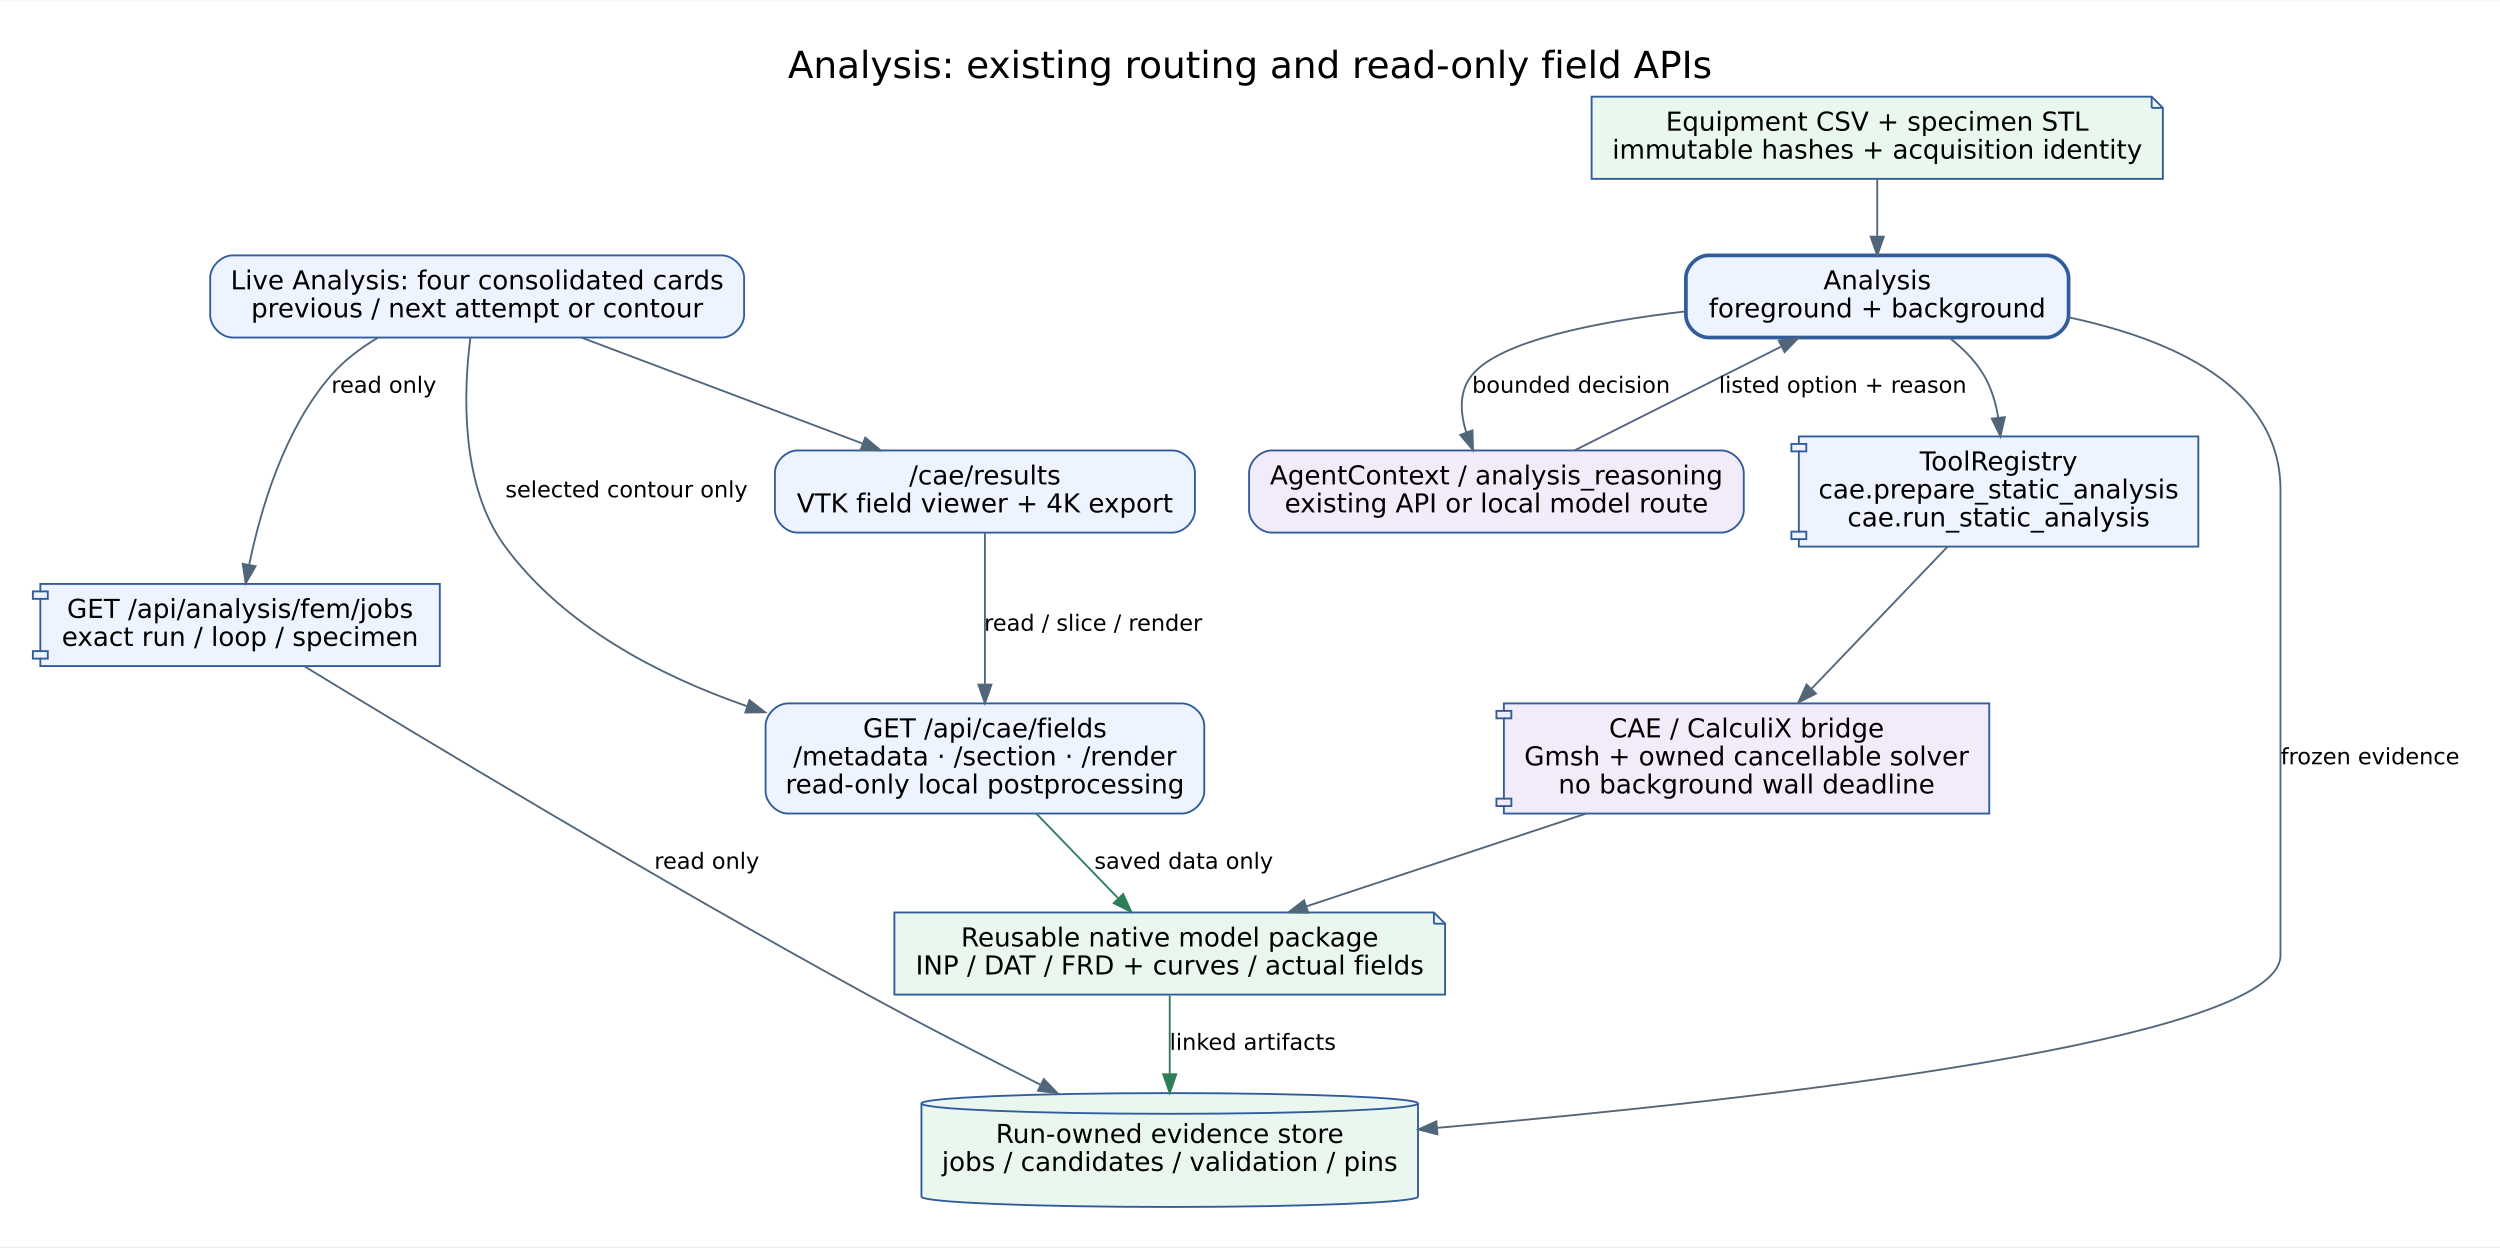
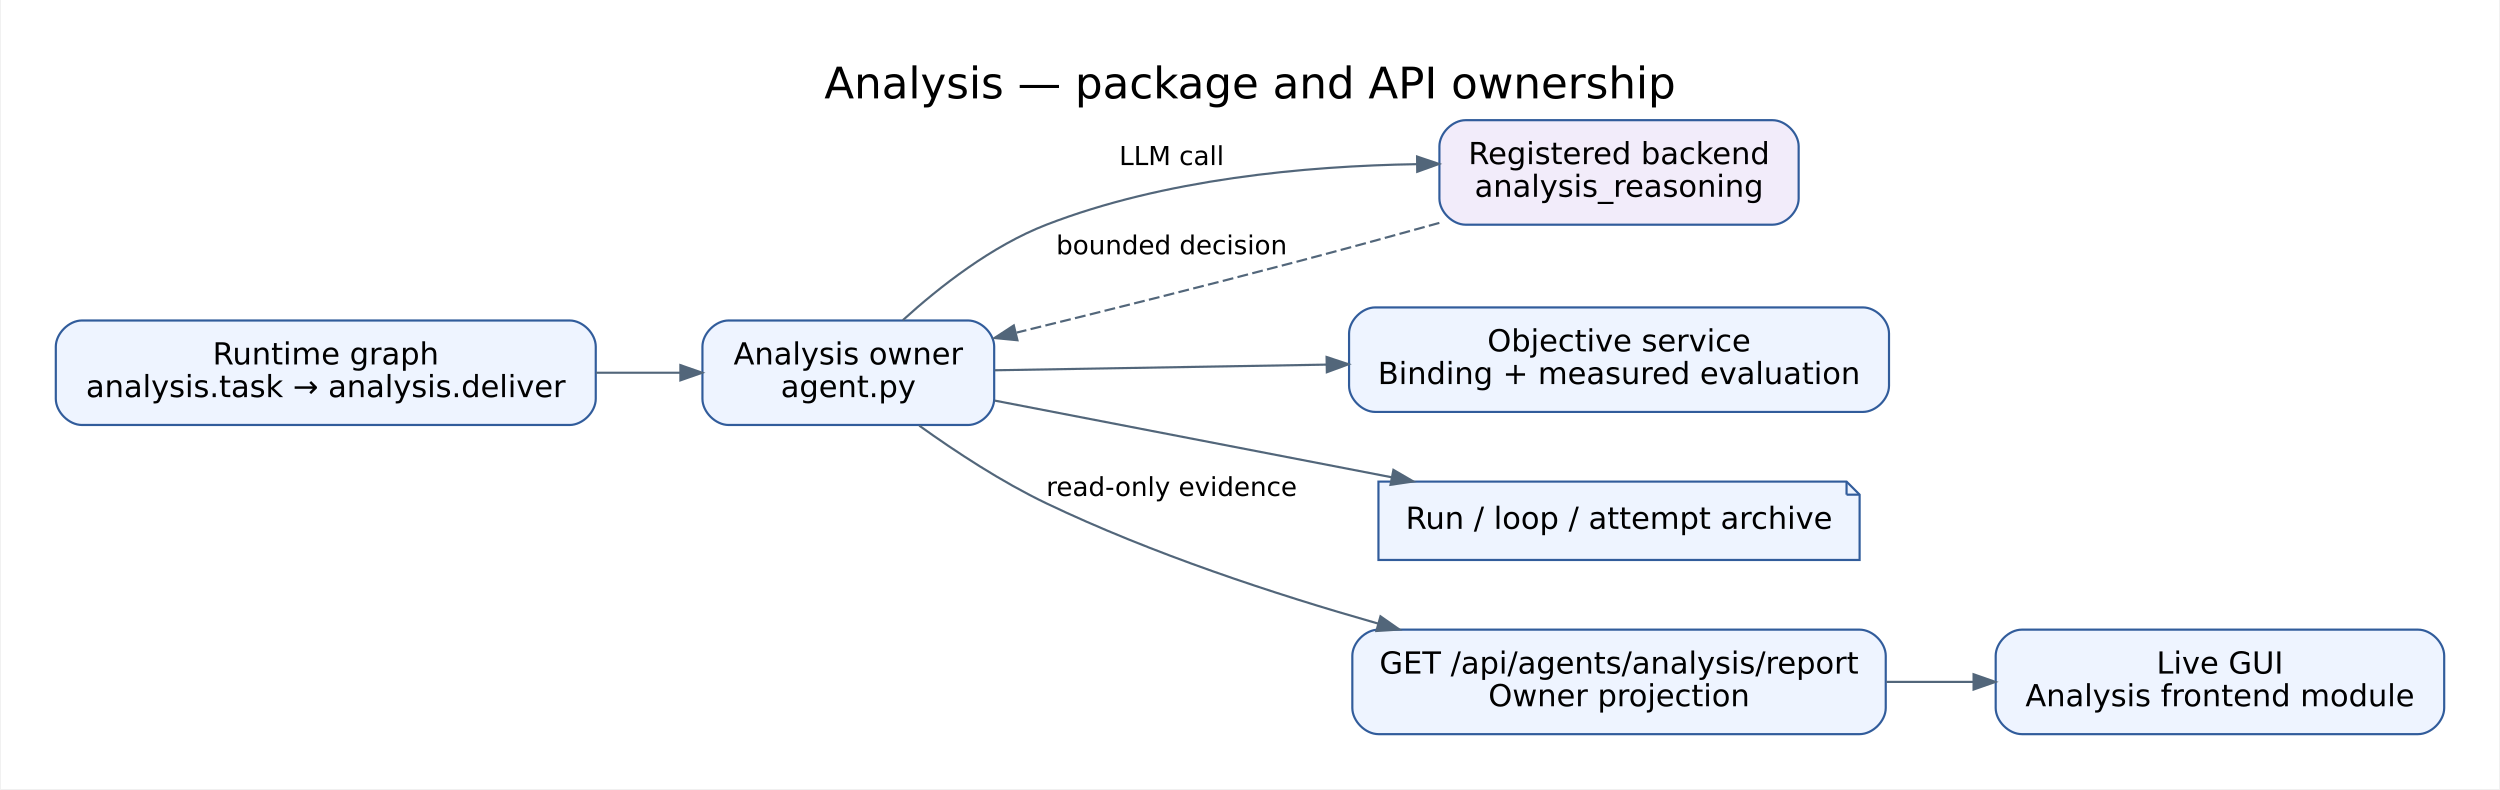
- <svg xmlns="http://www.w3.org/2000/svg" width="1339pt" height="668pt" viewBox="0.00 0.00 1339.20 667.70">
-   <g id="graph0" class="graph" transform="scale(1 1) rotate(0) translate(21.6 646.1)">
-     <polygon fill="white" stroke="transparent" points="-21.6,21.6 -21.6,-646.1 1317.6,-646.1 1317.6,21.6 -21.6,21.6" />
-     <text text-anchor="middle" x="648" y="-604.5" font-family="DejaVu Sans" font-size="20.00">Analysis: existing routing and read-only field APIs</text>
+ <svg xmlns="http://www.w3.org/2000/svg" width="1147pt" height="362pt" viewBox="0.00 0.00 1147.40 362.40">
+   <g id="graph0" class="graph" transform="scale(1 1) rotate(0) translate(25.2 337.2)">
+     <polygon fill="white" stroke="transparent" points="-25.2,25.2 -25.2,-337.2 1122.2,-337.2 1122.2,25.2 -25.2,25.2" />
+     <text text-anchor="middle" x="548.5" y="-292" font-family="DejaVu Sans" font-size="20.00">Analysis — package and API ownership</text>
    <g id="node1" class="node">
-       <path fill="#eef4ff" stroke="#315c9b" stroke-width="2" d="M1074.5,-509.5C1074.5,-509.5 893.5,-509.5 893.5,-509.5 887.5,-509.5 881.5,-503.5 881.5,-497.5 881.5,-497.5 881.5,-477.5 881.5,-477.5 881.5,-471.5 887.5,-465.5 893.5,-465.5 893.5,-465.5 1074.5,-465.5 1074.5,-465.5 1080.5,-465.5 1086.5,-471.5 1086.5,-477.5 1086.5,-477.5 1086.5,-497.5 1086.5,-497.5 1086.5,-503.5 1080.5,-509.5 1074.5,-509.5" />
-       <text text-anchor="middle" x="984" y="-491.3" font-family="DejaVu Sans" font-size="14.00">Analysis</text>
-       <text text-anchor="middle" x="984" y="-476.3" font-family="DejaVu Sans" font-size="14.00">foreground + background</text>
+       <path fill="#eef4ff" stroke="#315c9b" d="M236,-190C236,-190 12,-190 12,-190 6,-190 0,-184 0,-178 0,-178 0,-154 0,-154 0,-148 6,-142 12,-142 12,-142 236,-142 236,-142 242,-142 248,-148 248,-154 248,-154 248,-178 248,-178 248,-184 242,-190 236,-190" />
+       <text text-anchor="middle" x="124" y="-169.8" font-family="DejaVu Sans" font-size="14.00">Runtime graph</text>
+       <text text-anchor="middle" x="124" y="-154.8" font-family="DejaVu Sans" font-size="14.00">analysis.task → analysis.deliver</text>
    </g>
    <g id="node2" class="node">
-       <path fill="#f2ecfa" stroke="#315c9b" d="M900.5,-405C900.5,-405 659.5,-405 659.5,-405 653.5,-405 647.5,-399 647.5,-393 647.5,-393 647.5,-373 647.5,-373 647.5,-367 653.5,-361 659.5,-361 659.5,-361 900.5,-361 900.5,-361 906.5,-361 912.5,-367 912.5,-373 912.5,-373 912.5,-393 912.5,-393 912.5,-399 906.5,-405 900.5,-405" />
-       <text text-anchor="middle" x="780" y="-386.8" font-family="DejaVu Sans" font-size="14.00">AgentContext / analysis_reasoning</text>
-       <text text-anchor="middle" x="780" y="-371.8" font-family="DejaVu Sans" font-size="14.00">existing API or local model route</text>
+       <path fill="#eef4ff" stroke="#315c9b" d="M419,-190C419,-190 309,-190 309,-190 303,-190 297,-184 297,-178 297,-178 297,-154 297,-154 297,-148 303,-142 309,-142 309,-142 419,-142 419,-142 425,-142 431,-148 431,-154 431,-154 431,-178 431,-178 431,-184 425,-190 419,-190" />
+       <text text-anchor="middle" x="364" y="-169.8" font-family="DejaVu Sans" font-size="14.00">Analysis owner</text>
+       <text text-anchor="middle" x="364" y="-154.8" font-family="DejaVu Sans" font-size="14.00">agent.py</text>
+     </g>
+     <g id="edge1" class="edge">
+       <path fill="none" stroke="#52667a" d="M248.18,-166C261.3,-166 274.34,-166 286.69,-166" />
+       <polygon fill="#52667a" stroke="#52667a" points="286.87,-169.5 296.87,-166 286.87,-162.5 286.87,-169.5" />
+     </g>
+     <g id="node3" class="node">
+       <path fill="#f2ecfa" stroke="#315c9b" d="M788.5,-282C788.5,-282 647.5,-282 647.5,-282 641.5,-282 635.5,-276 635.5,-270 635.5,-270 635.5,-246 635.5,-246 635.5,-240 641.5,-234 647.5,-234 647.5,-234 788.5,-234 788.5,-234 794.5,-234 800.5,-240 800.5,-246 800.5,-246 800.5,-270 800.5,-270 800.5,-276 794.5,-282 788.5,-282" />
+       <text text-anchor="middle" x="718" y="-261.8" font-family="DejaVu Sans" font-size="14.00">Registered backend</text>
+       <text text-anchor="middle" x="718" y="-246.8" font-family="DejaVu Sans" font-size="14.00">analysis_reasoning</text>
    </g>
    <g id="edge2" class="edge">
-       <path fill="none" stroke="#52667a" d="M881.33,-479.5C832.73,-473.83 782.05,-463.65 767,-445.5 759.91,-436.94 760.52,-425.46 763.82,-414.74" />
-       <polygon fill="#52667a" stroke="#52667a" points="767.16,-415.8 767.47,-405.21 760.62,-413.3 767.16,-415.8" />
-       <text text-anchor="middle" x="820" y="-435.9" font-family="DejaVu Sans" font-size="12.00">bounded decision</text>
+       <path fill="none" stroke="#52667a" d="M389.04,-190.14C405.96,-205.52 429.98,-224.32 455,-234 508.91,-254.86 573.56,-260.96 625.14,-261.8" />
+       <polygon fill="#52667a" stroke="#52667a" points="625.24,-265.3 635.28,-261.9 625.31,-258.3 625.24,-265.3" />
+       <text text-anchor="middle" x="512.5" y="-261.4" font-family="DejaVu Sans" font-size="12.00">LLM call</text>
    </g>
-     <g id="node3" class="node">
-       <polygon fill="#eef4ff" stroke="#315c9b" points="1156,-412.5 942,-412.5 942,-408.5 938,-408.5 938,-404.5 942,-404.5 942,-361.5 938,-361.5 938,-357.5 942,-357.5 942,-353.5 1156,-353.5 1156,-412.5" />
-       <polyline fill="none" stroke="#315c9b" points="942,-408.5 946,-408.5 946,-404.5 942,-404.5 " />
-       <polyline fill="none" stroke="#315c9b" points="942,-361.5 946,-361.5 946,-357.5 942,-357.5 " />
-       <text text-anchor="middle" x="1049" y="-394.3" font-family="DejaVu Sans" font-size="14.00">ToolRegistry</text>
-       <text text-anchor="middle" x="1049" y="-379.3" font-family="DejaVu Sans" font-size="14.00">cae.prepare_static_analysis</text>
-       <text text-anchor="middle" x="1049" y="-364.3" font-family="DejaVu Sans" font-size="14.00">cae.run_static_analysis</text>
+     <g id="node4" class="node">
+       <path fill="#eef4ff" stroke="#315c9b" d="M830,-196C830,-196 606,-196 606,-196 600,-196 594,-190 594,-184 594,-184 594,-160 594,-160 594,-154 600,-148 606,-148 606,-148 830,-148 830,-148 836,-148 842,-154 842,-160 842,-160 842,-184 842,-184 842,-190 836,-196 830,-196" />
+       <text text-anchor="middle" x="718" y="-175.8" font-family="DejaVu Sans" font-size="14.00">Objective service</text>
+       <text text-anchor="middle" x="718" y="-160.8" font-family="DejaVu Sans" font-size="14.00">Binding + measured evaluation</text>
    </g>
    <g id="edge4" class="edge">
-       <path fill="none" stroke="#52667a" d="M1022.74,-465.31C1029.84,-459.76 1036.44,-453.14 1041,-445.5 1045.11,-438.61 1047.51,-430.52 1048.84,-422.51" />
-       <polygon fill="#52667a" stroke="#52667a" points="1052.33,-422.84 1050.01,-412.51 1045.37,-422.04 1052.33,-422.84" />
+       <path fill="none" stroke="#52667a" d="M431.21,-167.13C474.15,-167.86 531.6,-168.84 583.73,-169.73" />
+       <polygon fill="#52667a" stroke="#52667a" points="583.68,-173.23 593.74,-169.9 583.8,-166.23 583.68,-173.23" />
+     </g>
+     <g id="node5" class="node">
+       <polygon fill="#eef4ff" stroke="#315c9b" points="822.5,-116 607.5,-116 607.5,-80 828.5,-80 828.5,-110 822.5,-116" />
+       <polyline fill="none" stroke="#315c9b" points="822.5,-116 822.5,-110 " />
+       <polyline fill="none" stroke="#315c9b" points="828.5,-110 822.5,-110 " />
+       <text text-anchor="middle" x="718" y="-94.3" font-family="DejaVu Sans" font-size="14.00">Run / loop / attempt archive</text>
+     </g>
+     <g id="edge5" class="edge">
+       <path fill="none" stroke="#52667a" d="M431.21,-153.21C482.51,-143.3 554.53,-129.39 613.44,-118.01" />
+       <polygon fill="#52667a" stroke="#52667a" points="614.37,-121.39 623.52,-116.06 613.04,-114.52 614.37,-121.39" />
+     </g>
+     <g id="node6" class="node">
+       <path fill="#eef4ff" stroke="#315c9b" d="M828.5,-48C828.5,-48 607.5,-48 607.5,-48 601.5,-48 595.5,-42 595.5,-36 595.5,-36 595.5,-12 595.5,-12 595.5,-6 601.5,0 607.5,0 607.5,0 828.5,0 828.5,0 834.5,0 840.5,-6 840.5,-12 840.5,-12 840.5,-36 840.5,-36 840.5,-42 834.5,-48 828.5,-48" />
+       <text text-anchor="middle" x="718" y="-27.8" font-family="DejaVu Sans" font-size="14.00">GET /api/agents/analysis/report</text>
+       <text text-anchor="middle" x="718" y="-12.8" font-family="DejaVu Sans" font-size="14.00">Owner projection</text>
+     </g>
+     <g id="edge6" class="edge">
+       <path fill="none" stroke="#52667a" d="M396.58,-141.71C413.27,-129.73 434.5,-115.79 455,-106 503.18,-82.98 559.37,-64.41 607.33,-50.79" />
+       <polygon fill="#52667a" stroke="#52667a" points="608.43,-54.12 617.12,-48.05 606.54,-47.38 608.43,-54.12" />
+       <text text-anchor="middle" x="512.5" y="-109.4" font-family="DejaVu Sans" font-size="12.00">read-only evidence</text>
+     </g>
+     <g id="edge3" class="edge">
+       <path fill="none" stroke="#52667a" stroke-dasharray="5,2" d="M635.47,-234.82C614.19,-228.89 591.26,-222.61 570,-217 527.52,-205.79 479.9,-193.91 441.27,-184.43" />
+       <polygon fill="#52667a" stroke="#52667a" points="441.68,-180.93 431.13,-181.95 440.01,-187.73 441.68,-180.93" />
+       <text text-anchor="middle" x="512.5" y="-220.4" font-family="DejaVu Sans" font-size="12.00">bounded decision</text>
    </g>
    <g id="node7" class="node">
-       <path fill="#e9f7ef" stroke="#315c9b" d="M738,-55.21C738,-58.27 678.39,-60.75 605,-60.75 531.61,-60.75 472,-58.27 472,-55.21 472,-55.21 472,-5.29 472,-5.29 472,-2.23 531.61,0.25 605,0.25 678.39,0.25 738,-2.23 738,-5.29 738,-5.29 738,-55.21 738,-55.21" />
-       <path fill="none" stroke="#315c9b" d="M738,-55.21C738,-52.15 678.39,-49.66 605,-49.66 531.61,-49.66 472,-52.15 472,-55.21" />
-       <text text-anchor="middle" x="605" y="-34.05" font-family="DejaVu Sans" font-size="14.00">Run-owned evidence store</text>
-       <text text-anchor="middle" x="605" y="-19.05" font-family="DejaVu Sans" font-size="14.00">jobs / candidates / validation / pins</text>
+       <path fill="#eef4ff" stroke="#315c9b" d="M1085,-48C1085,-48 903,-48 903,-48 897,-48 891,-42 891,-36 891,-36 891,-12 891,-12 891,-6 897,0 903,0 903,0 1085,0 1085,0 1091,0 1097,-6 1097,-12 1097,-12 1097,-36 1097,-36 1097,-42 1091,-48 1085,-48" />
+       <text text-anchor="middle" x="994" y="-27.8" font-family="DejaVu Sans" font-size="14.00">Live GUI</text>
+       <text text-anchor="middle" x="994" y="-12.8" font-family="DejaVu Sans" font-size="14.00">Analysis frontend module</text>
    </g>
    <g id="edge7" class="edge">
-       <path fill="none" stroke="#52667a" d="M1086.62,-476.28C1142.35,-464.43 1200,-438.89 1200,-384 1200,-384 1200,-384 1200,-134.5 1200,-88.83 924.36,-57.5 748.3,-42.14" />
-       <polygon fill="#52667a" stroke="#52667a" points="748.42,-38.64 738.16,-41.27 747.82,-45.61 748.42,-38.64" />
-       <text text-anchor="middle" x="1248" y="-236.9" font-family="DejaVu Sans" font-size="12.00">frozen evidence</text>
-     </g>
-     <g id="edge3" class="edge">
-       <path fill="none" stroke="#52667a" d="M821.87,-405.04C853.87,-421.12 898.17,-443.37 932.37,-460.56" />
-       <polygon fill="#52667a" stroke="#52667a" points="931.22,-463.9 941.73,-465.26 934.37,-457.64 931.22,-463.9" />
-       <text text-anchor="middle" x="965.5" y="-435.9" font-family="DejaVu Sans" font-size="12.00">listed option + reason</text>
-     </g>
-     <g id="node4" class="node">
-       <polygon fill="#f2ecfa" stroke="#315c9b" points="1044,-269.5 784,-269.5 784,-265.5 780,-265.5 780,-261.5 784,-261.5 784,-218.5 780,-218.5 780,-214.5 784,-214.5 784,-210.5 1044,-210.5 1044,-269.5" />
-       <polyline fill="none" stroke="#315c9b" points="784,-265.5 788,-265.5 788,-261.5 784,-261.5 " />
-       <polyline fill="none" stroke="#315c9b" points="784,-218.5 788,-218.5 788,-214.5 784,-214.5 " />
-       <text text-anchor="middle" x="914" y="-251.3" font-family="DejaVu Sans" font-size="14.00">CAE / CalculiX bridge</text>
-       <text text-anchor="middle" x="914" y="-236.3" font-family="DejaVu Sans" font-size="14.00">Gmsh + owned cancellable solver</text>
-       <text text-anchor="middle" x="914" y="-221.3" font-family="DejaVu Sans" font-size="14.00">no background wall deadline</text>
-     </g>
-     <g id="edge5" class="edge">
-       <path fill="none" stroke="#52667a" d="M1021.68,-353.47C1000.69,-331.54 971.54,-301.09 948.86,-277.41" />
-       <polygon fill="#52667a" stroke="#52667a" points="951.19,-274.78 941.74,-269.97 946.13,-279.62 951.19,-274.78" />
-     </g>
-     <g id="node6" class="node">
-       <polygon fill="#e9f7ef" stroke="#315c9b" points="746.5,-157.5 457.5,-157.5 457.5,-113.5 752.5,-113.5 752.5,-151.5 746.5,-157.5" />
-       <polyline fill="none" stroke="#315c9b" points="746.5,-157.5 746.5,-151.5 " />
-       <polyline fill="none" stroke="#315c9b" points="752.5,-151.5 746.5,-151.5 " />
-       <text text-anchor="middle" x="605" y="-139.3" font-family="DejaVu Sans" font-size="14.00">Reusable native model package</text>
-       <text text-anchor="middle" x="605" y="-124.3" font-family="DejaVu Sans" font-size="14.00">INP / DAT / FRD + curves / actual fields</text>
-     </g>
-     <g id="edge6" class="edge">
-       <path fill="none" stroke="#52667a" d="M827.93,-210.45C780.84,-194.83 723.14,-175.69 678.23,-160.79" />
-       <polygon fill="#52667a" stroke="#52667a" points="679.16,-157.41 668.57,-157.59 676.96,-164.06 679.16,-157.41" />
-     </g>
-     <g id="node5" class="node">
-       <polygon fill="#e9f7ef" stroke="#315c9b" points="1131,-594.5 831,-594.5 831,-550.5 1137,-550.5 1137,-588.5 1131,-594.5" />
-       <polyline fill="none" stroke="#315c9b" points="1131,-594.5 1131,-588.5 " />
-       <polyline fill="none" stroke="#315c9b" points="1137,-588.5 1131,-588.5 " />
-       <text text-anchor="middle" x="984" y="-576.3" font-family="DejaVu Sans" font-size="14.00">Equipment CSV + specimen STL</text>
-       <text text-anchor="middle" x="984" y="-561.3" font-family="DejaVu Sans" font-size="14.00">immutable hashes + acquisition identity</text>
-     </g>
-     <g id="edge1" class="edge">
-       <path fill="none" stroke="#52667a" d="M984,-550.13C984,-540.86 984,-529.82 984,-519.67" />
-       <polygon fill="#52667a" stroke="#52667a" points="987.5,-519.51 984,-509.51 980.5,-519.51 987.5,-519.51" />
-     </g>
-     <g id="edge8" class="edge">
-       <path fill="none" stroke="#2e7d59" d="M605,-113.11C605,-100.94 605,-85.31 605,-70.98" />
-       <polygon fill="#2e7d59" stroke="#2e7d59" points="608.5,-70.84 605,-60.84 601.5,-70.84 608.5,-70.84" />
-       <text text-anchor="middle" x="649.5" y="-83.9" font-family="DejaVu Sans" font-size="12.00">linked artifacts</text>
-     </g>
-     <g id="node8" class="node">
-       <path fill="#eef4ff" stroke="#315c9b" d="M365,-509.5C365,-509.5 103,-509.5 103,-509.5 97,-509.5 91,-503.5 91,-497.5 91,-497.5 91,-477.5 91,-477.5 91,-471.5 97,-465.5 103,-465.5 103,-465.5 365,-465.5 365,-465.5 371,-465.5 377,-471.5 377,-477.5 377,-477.5 377,-497.5 377,-497.5 377,-503.5 371,-509.5 365,-509.5" />
-       <text text-anchor="middle" x="234" y="-491.3" font-family="DejaVu Sans" font-size="14.00">Live Analysis: four consolidated cards</text>
-       <text text-anchor="middle" x="234" y="-476.3" font-family="DejaVu Sans" font-size="14.00">previous / next attempt or contour</text>
-     </g>
-     <g id="node9" class="node">
-       <polygon fill="#eef4ff" stroke="#315c9b" points="214,-333.5 0,-333.5 0,-329.5 -4,-329.5 -4,-325.5 0,-325.5 0,-297.5 -4,-297.5 -4,-293.5 0,-293.5 0,-289.5 214,-289.5 214,-333.5" />
-       <polyline fill="none" stroke="#315c9b" points="0,-329.5 4,-329.5 4,-325.5 0,-325.5 " />
-       <polyline fill="none" stroke="#315c9b" points="0,-297.5 4,-297.5 4,-293.5 0,-293.5 " />
-       <text text-anchor="middle" x="107" y="-315.3" font-family="DejaVu Sans" font-size="14.00">GET /api/analysis/fem/jobs</text>
-       <text text-anchor="middle" x="107" y="-300.3" font-family="DejaVu Sans" font-size="14.00">exact run / loop / specimen</text>
-     </g>
-     <g id="edge10" class="edge">
-       <path fill="none" stroke="#52667a" d="M180.68,-465.3C171.58,-459.88 162.86,-453.32 156,-445.5 130.57,-416.5 117.91,-373.15 111.92,-343.89" />
-       <polygon fill="#52667a" stroke="#52667a" points="115.31,-342.98 110,-333.81 108.43,-344.29 115.31,-342.98" />
-       <text text-anchor="middle" x="184" y="-435.9" font-family="DejaVu Sans" font-size="12.00">read only</text>
-     </g>
-     <g id="node10" class="node">
-       <path fill="#eef4ff" stroke="#315c9b" d="M611.5,-269.5C611.5,-269.5 400.5,-269.5 400.5,-269.5 394.5,-269.5 388.5,-263.5 388.5,-257.5 388.5,-257.5 388.5,-222.5 388.5,-222.5 388.5,-216.5 394.5,-210.5 400.5,-210.5 400.5,-210.5 611.5,-210.5 611.5,-210.5 617.5,-210.5 623.5,-216.5 623.5,-222.5 623.5,-222.5 623.5,-257.5 623.5,-257.5 623.5,-263.5 617.5,-269.5 611.5,-269.5" />
-       <text text-anchor="middle" x="506" y="-251.3" font-family="DejaVu Sans" font-size="14.00">GET /api/cae/fields</text>
-       <text text-anchor="middle" x="506" y="-236.3" font-family="DejaVu Sans" font-size="14.00">/metadata · /section · /render</text>
-       <text text-anchor="middle" x="506" y="-221.3" font-family="DejaVu Sans" font-size="14.00">read-only local postprocessing</text>
-     </g>
-     <g id="edge12" class="edge">
-       <path fill="none" stroke="#52667a" d="M230.37,-465.3C226.74,-436.94 224.73,-386.42 249,-353.5 280.16,-311.23 330.65,-284.61 378.67,-267.96" />
-       <polygon fill="#52667a" stroke="#52667a" points="379.87,-271.25 388.24,-264.76 377.64,-264.61 379.87,-271.25" />
-       <text text-anchor="middle" x="314" y="-379.9" font-family="DejaVu Sans" font-size="12.00">selected contour only</text>
-     </g>
-     <g id="node11" class="node">
-       <path fill="#eef4ff" stroke="#315c9b" d="M606.5,-405C606.5,-405 405.5,-405 405.5,-405 399.5,-405 393.5,-399 393.5,-393 393.5,-393 393.5,-373 393.5,-373 393.5,-367 399.5,-361 405.5,-361 405.5,-361 606.5,-361 606.5,-361 612.5,-361 618.5,-367 618.5,-373 618.5,-373 618.5,-393 618.5,-393 618.5,-399 612.5,-405 606.5,-405" />
-       <text text-anchor="middle" x="506" y="-386.8" font-family="DejaVu Sans" font-size="14.00">/cae/results</text>
-       <text text-anchor="middle" x="506" y="-371.8" font-family="DejaVu Sans" font-size="14.00">VTK field viewer + 4K export</text>
-     </g>
-     <g id="edge9" class="edge">
-       <path fill="none" stroke="#52667a" d="M290.03,-465.39C333.73,-448.92 394.52,-426.01 440.47,-408.69" />
-       <polygon fill="#52667a" stroke="#52667a" points="441.92,-411.89 450.04,-405.09 439.45,-405.34 441.92,-411.89" />
-     </g>
-     <g id="edge11" class="edge">
-       <path fill="none" stroke="#52667a" d="M141.43,-289.38C201.84,-252.54 331.14,-174.61 443,-113.5 473.1,-97.06 506.85,-79.74 535.73,-65.27" />
-       <polygon fill="#52667a" stroke="#52667a" points="537.54,-68.27 544.92,-60.67 534.41,-62.01 537.54,-68.27" />
-       <text text-anchor="middle" x="357" y="-180.9" font-family="DejaVu Sans" font-size="12.00">read only</text>
-     </g>
-     <g id="edge14" class="edge">
-       <path fill="none" stroke="#2e7d59" d="M533.58,-210.45C547.19,-196.35 563.58,-179.39 577.22,-165.27" />
-       <polygon fill="#2e7d59" stroke="#2e7d59" points="580.05,-167.37 584.48,-157.75 575.01,-162.51 580.05,-167.37" />
-       <text text-anchor="middle" x="612.5" y="-180.9" font-family="DejaVu Sans" font-size="12.00">saved data only</text>
-     </g>
-     <g id="edge13" class="edge">
-       <path fill="none" stroke="#52667a" d="M506,-360.89C506,-339.55 506,-306.09 506,-279.93" />
-       <polygon fill="#52667a" stroke="#52667a" points="509.5,-279.58 506,-269.58 502.5,-279.58 509.5,-279.58" />
-       <text text-anchor="middle" x="564" y="-308.4" font-family="DejaVu Sans" font-size="12.00">read / slice / render</text>
+       <path fill="none" stroke="#52667a" d="M840.78,-24C854.1,-24 867.62,-24 880.82,-24" />
+       <polygon fill="#52667a" stroke="#52667a" points="880.85,-27.5 890.85,-24 880.85,-20.5 880.85,-27.5" />
    </g>
  </g>
</svg>
